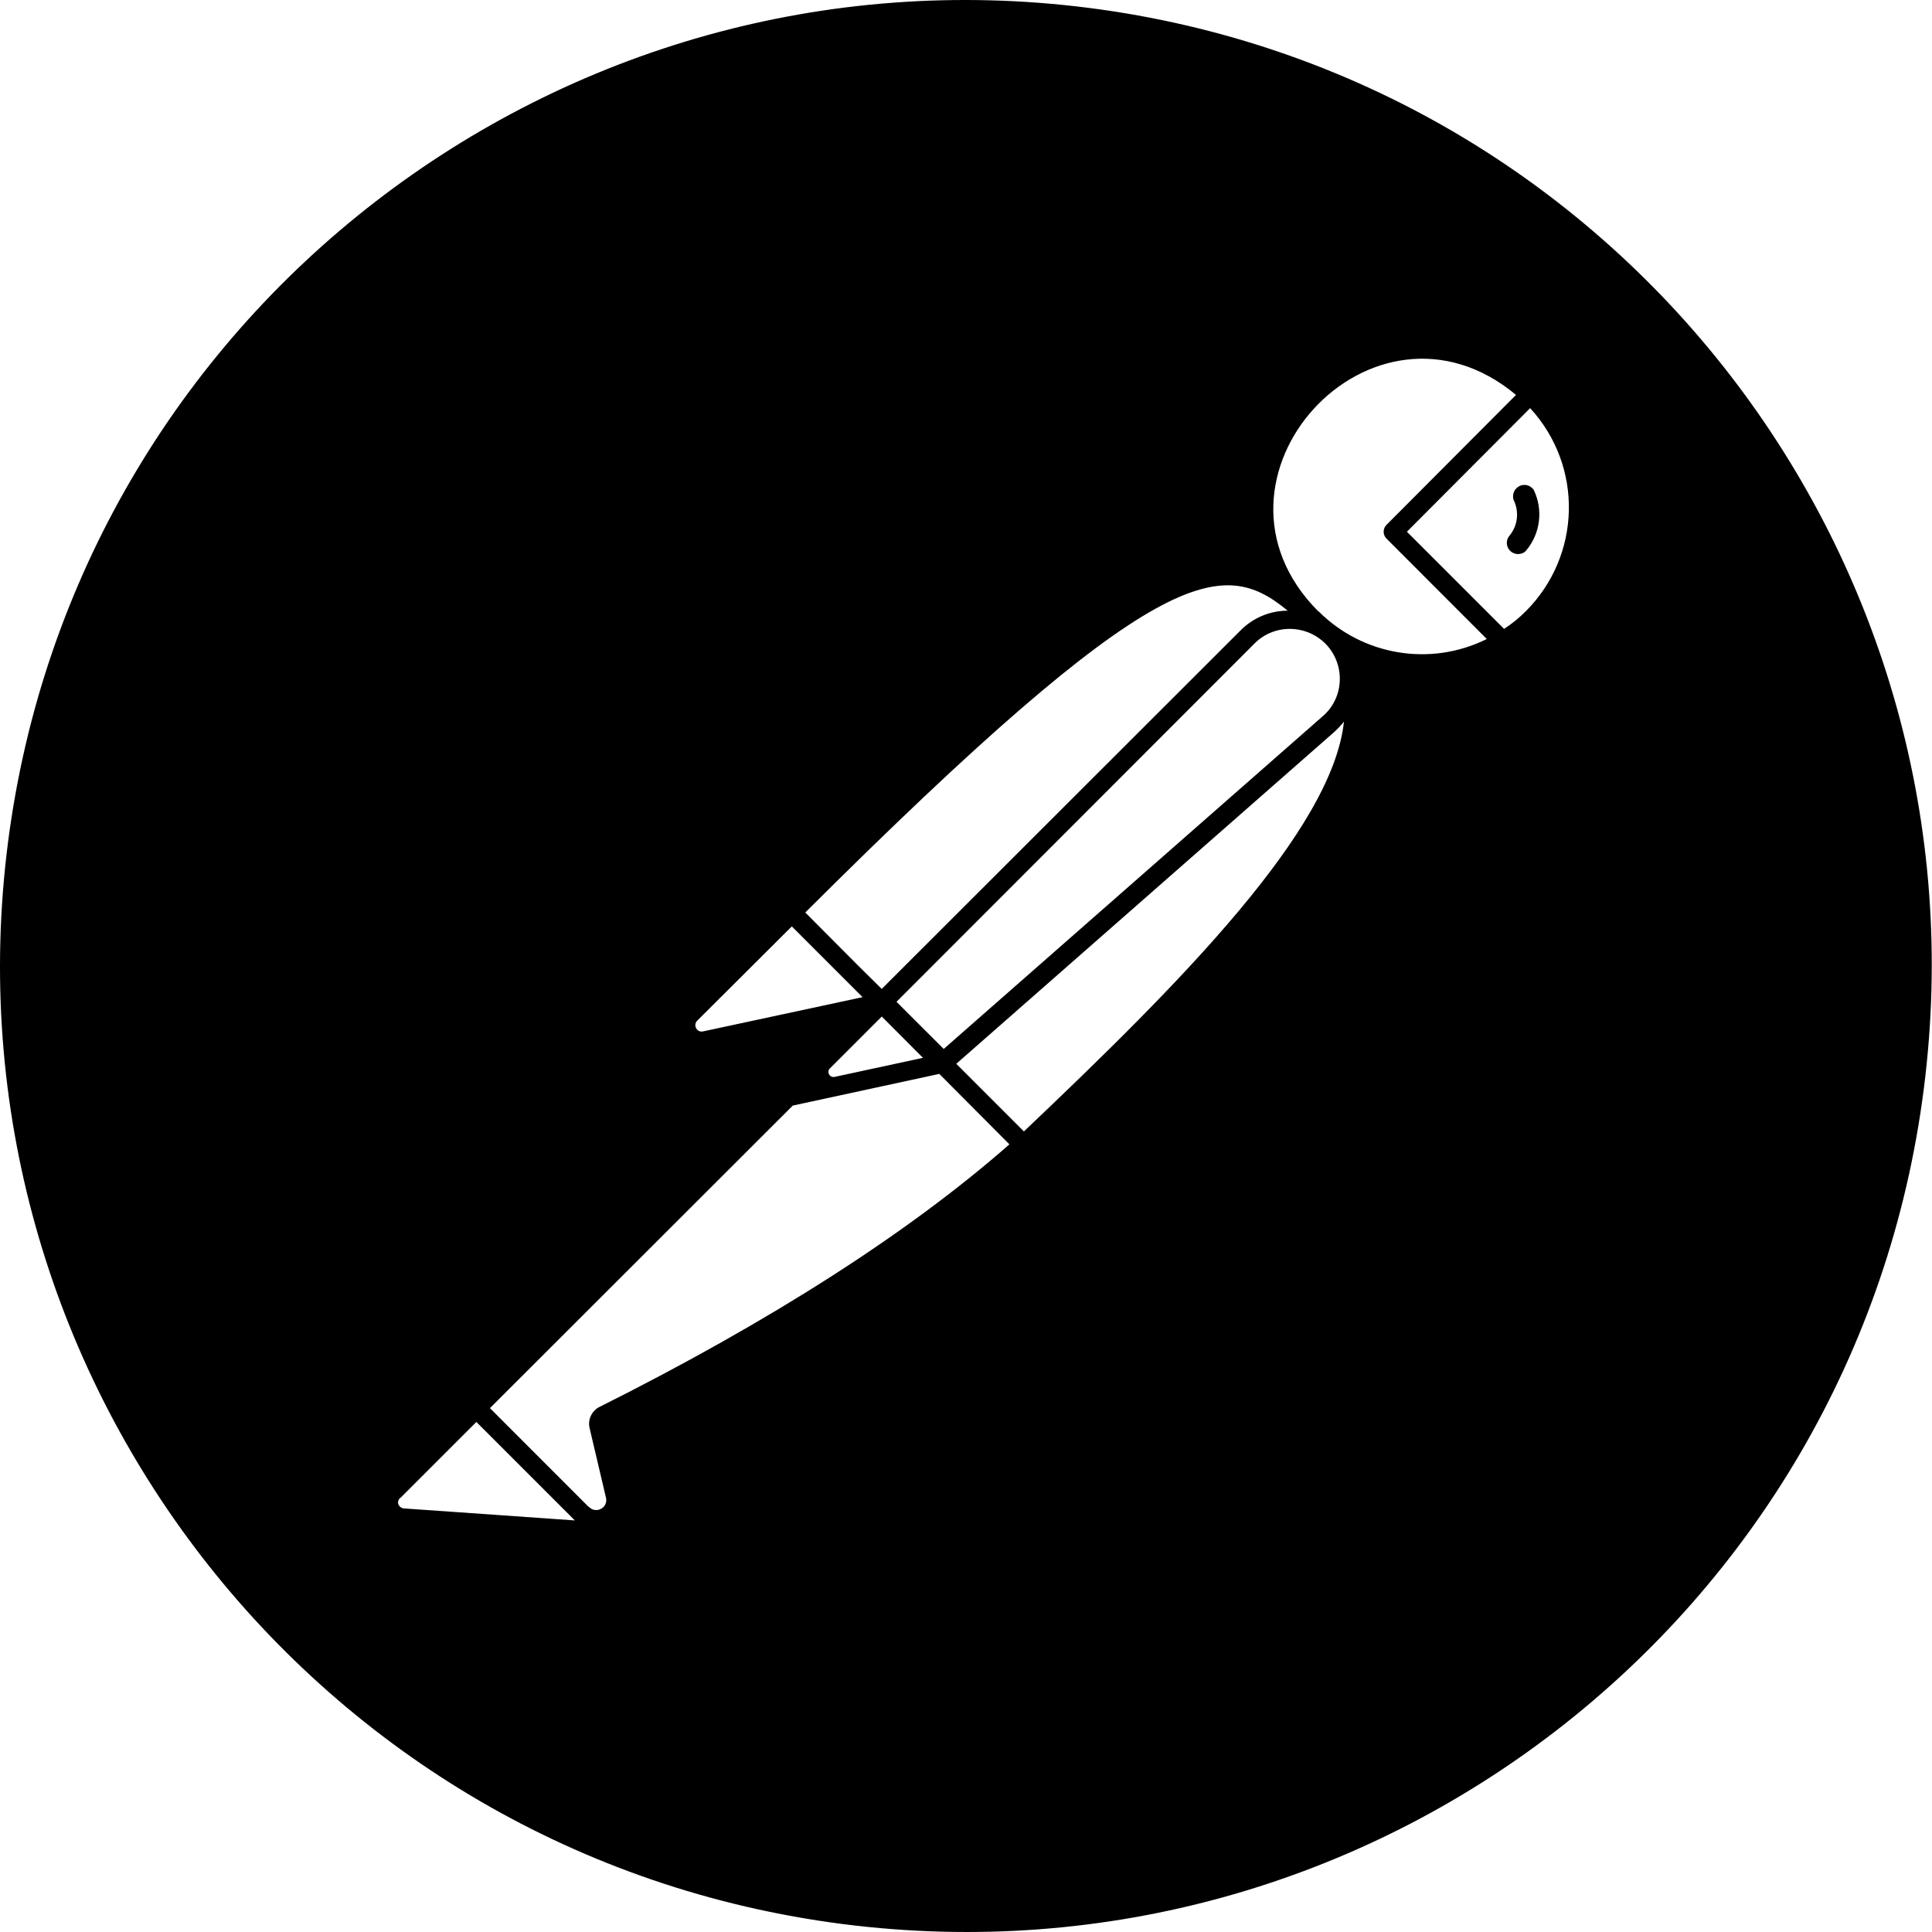
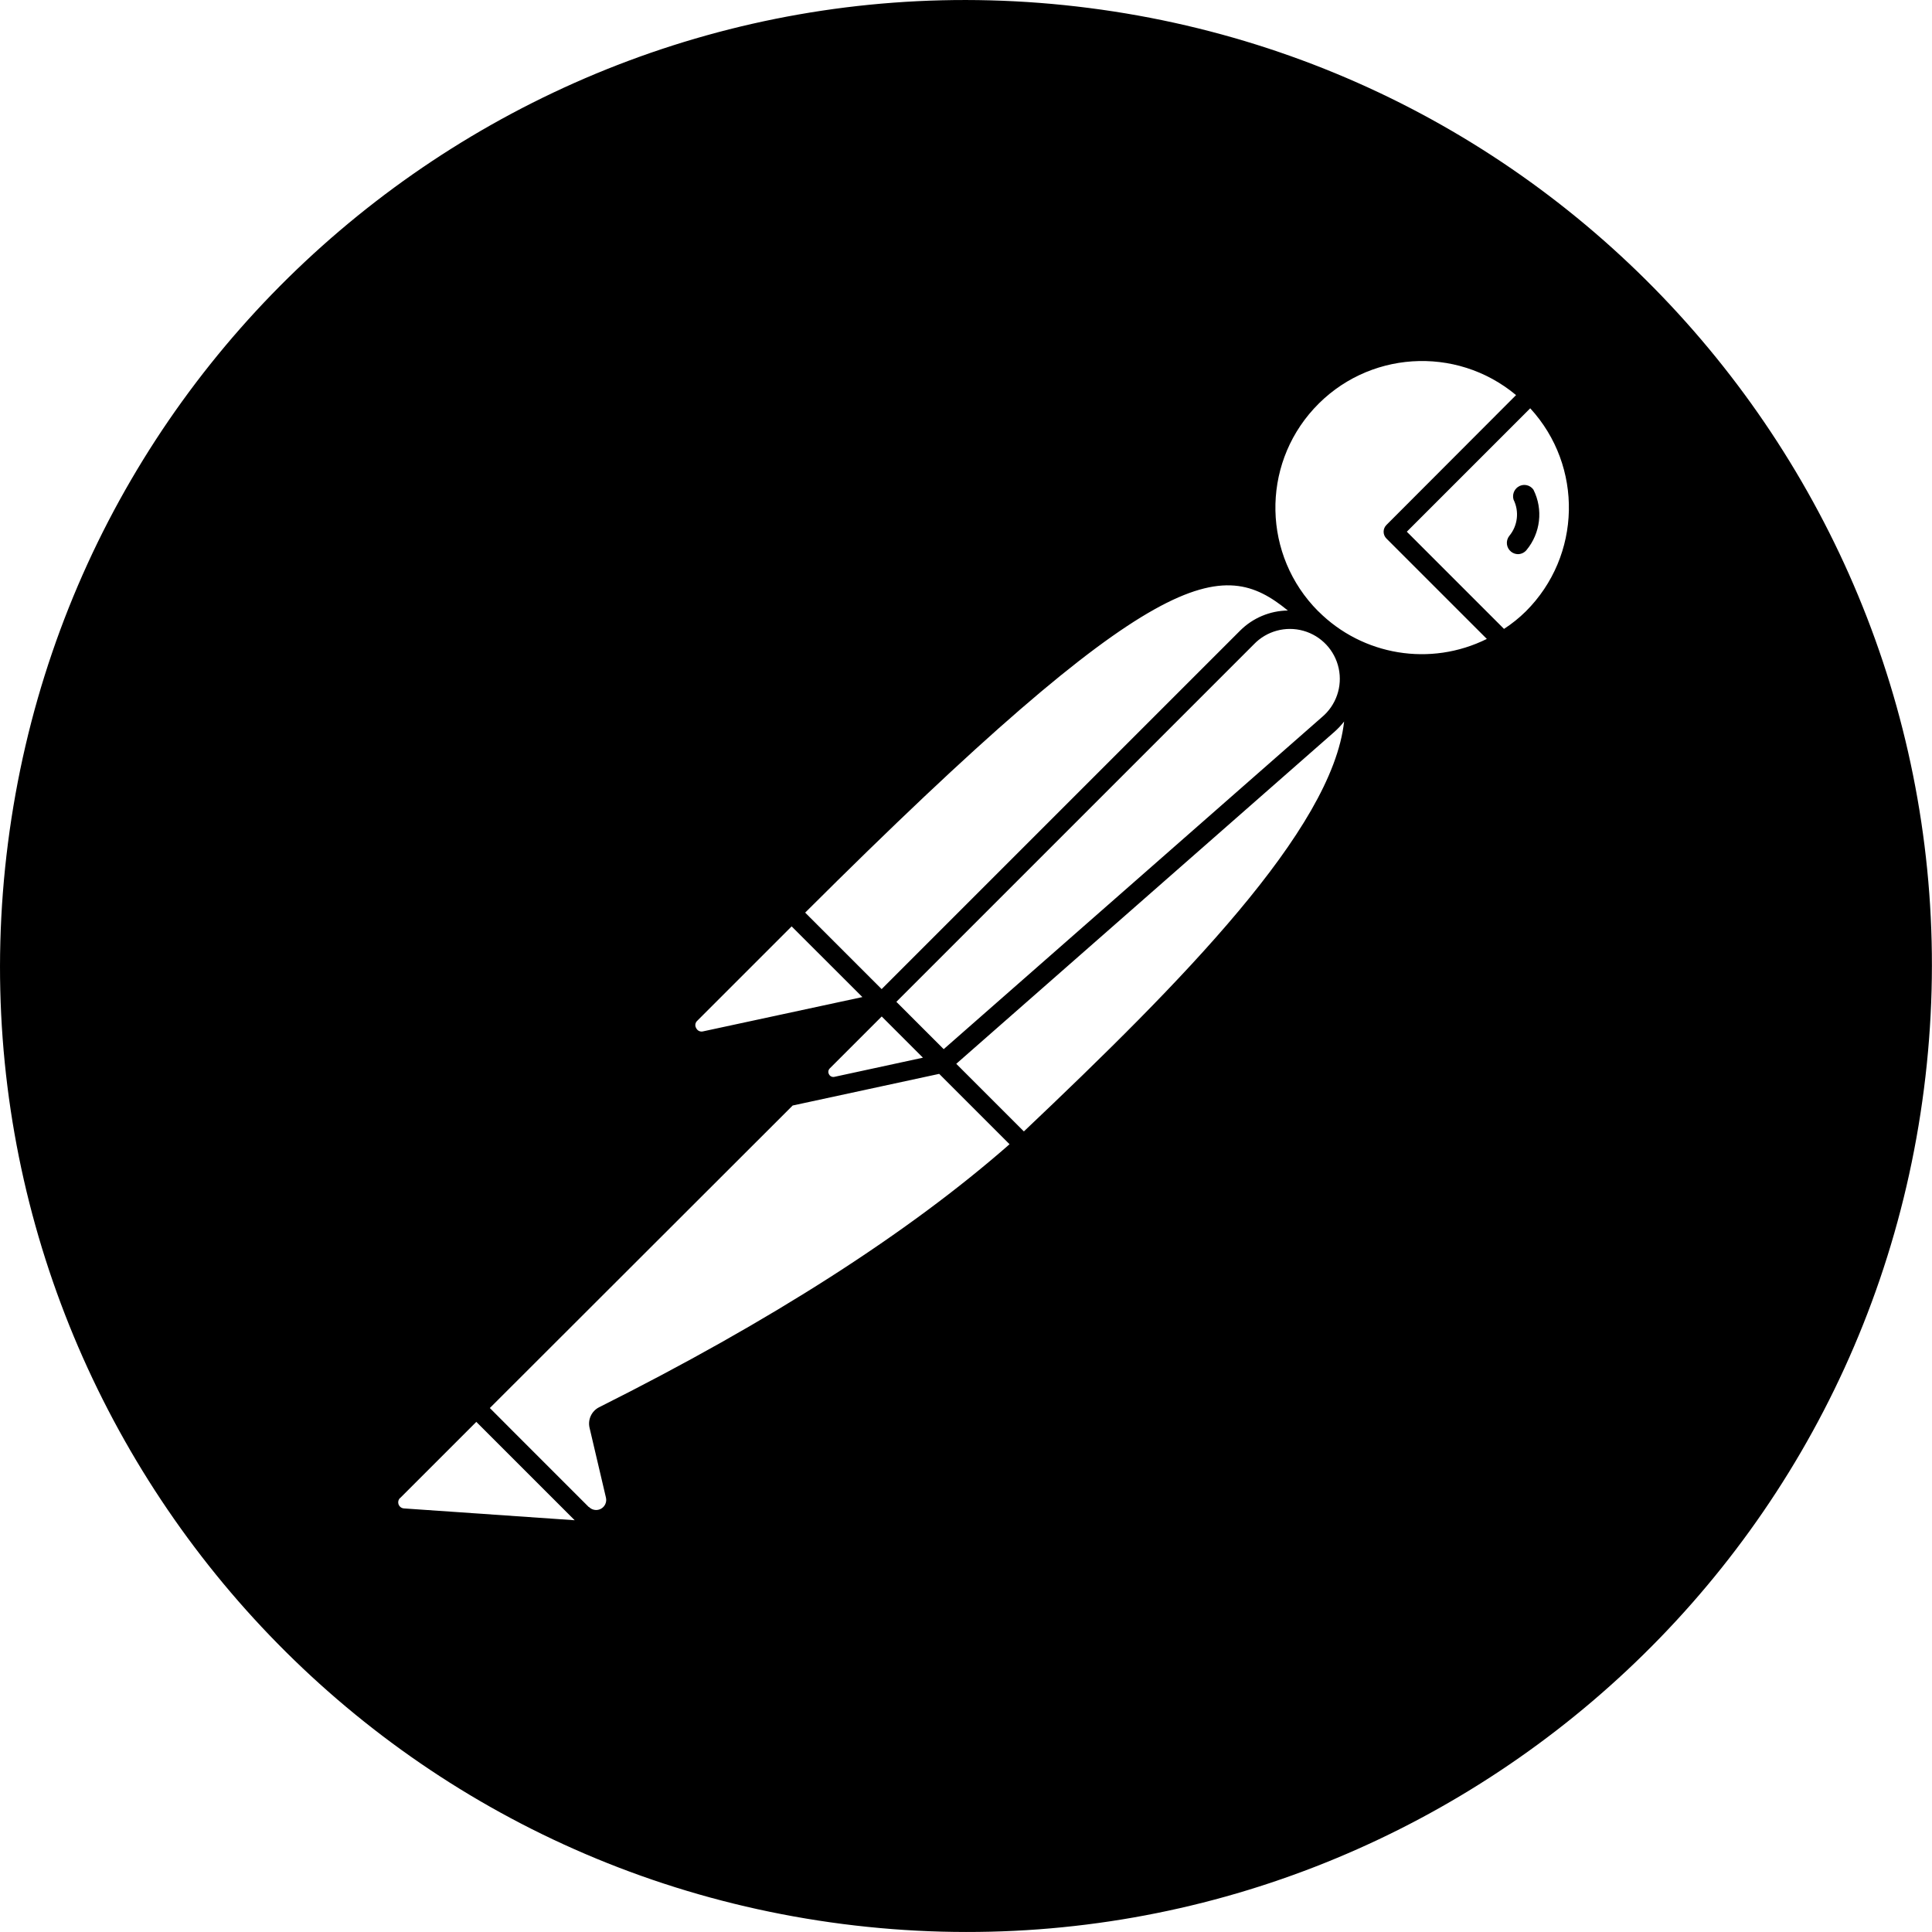
- <svg xmlns="http://www.w3.org/2000/svg" fill="#000000" width="800px" height="800px" viewBox="0 0 32 32">
-   <path d="M18.036 0.131c-8.765-1.12-16.781 5.067-17.905 13.833-1.12 8.765 5.067 16.781 13.833 17.905 8.765 1.12 16.781-5.067 17.9-13.833 1.125-8.765-5.061-16.781-13.828-17.905zM21.328 10.115c-0.297 0-0.579 0.12-0.787 0.333l-5.937 5.932-0.411-0.407-0.855-0.859c5.849-5.833 6.907-5.891 7.989-5zM14.849 16.593l5.916-5.921c0.328-0.344 0.875-0.339 1.204 0.005 0.323 0.349 0.291 0.896-0.073 1.197l-6.265 5.5zM15.287 17.521l-1.469 0.317c-0.031 0.005-0.072-0.011-0.088-0.047-0.016-0.032-0.011-0.068 0.016-0.095l0.859-0.859zM11.547 16.907l1.568-1.563 1.172 1.172-2.641 0.567c-0.047 0.011-0.093-0.009-0.115-0.052-0.025-0.041-0.015-0.093 0.016-0.124zM6.688 24.984c-0.057-0.005-0.1-0.057-0.095-0.109 0.005-0.025 0.016-0.047 0.032-0.063h0.005l1.26-1.26 1.631 1.631zM9.921 23.307c-0.124 0.068-0.187 0.209-0.156 0.344l0.271 1.152c0.043 0.167-0.161 0.28-0.281 0.156h-0.005l-1.635-1.636 5.016-5.011 2.427-0.525 1.161 1.167c-1.672 1.468-3.959 2.932-6.797 4.353zM16.959 18.74l-1.12-1.12 6.265-5.5c0.057-0.052 0.109-0.109 0.156-0.167-0.192 1.792-2.703 4.323-5.301 6.787zM21.839 10.125h-0.005c-2.183-2.193 0.901-5.563 3.276-3.584l-2.145 2.152c-0.063 0.061-0.063 0.167 0 0.228l1.661 1.663c-0.932 0.463-2.052 0.276-2.787-0.459zM25.271 10.125c-0.109 0.109-0.229 0.208-0.359 0.291l-1.609-1.609 2.041-2.047c0.885 0.964 0.849 2.443-0.073 3.365zM25.14 8.068c-0.067 0.047-0.093 0.129-0.072 0.208 0.099 0.197 0.072 0.432-0.068 0.599-0.068 0.084-0.052 0.199 0.031 0.265 0.032 0.021 0.068 0.037 0.109 0.037 0.057 0 0.111-0.021 0.141-0.063 0.235-0.281 0.281-0.677 0.12-1.005-0.063-0.083-0.177-0.104-0.261-0.041z" />
+ <svg xmlns="http://www.w3.org/2000/svg" role="img" viewBox="0 0 24 24">
+   <path d="M13.527.099C6.955-.744.942 3.9.099 10.473c-.843 6.572 3.8 12.584 10.373 13.428 6.573.843 12.587-3.801 13.428-10.374C24.744 6.955 20.101.943 13.527.099zm2.471 7.485a.855.855 0 0 0-.593.25l-4.453 4.453-.307-.307-.643-.643c4.389-4.376 5.18-4.418 5.996-3.753zm-4.863 4.861l4.44-4.44a.62.62 0 1 1 .847.903l-4.699 4.125-.588-.588zm.33.694l-1.1.238a.06.06 0 0 1-.067-.032.06.06 0 0 1 .01-.073l.645-.645.512.512zm-2.803-.459l1.172-1.172.879.878-1.979.426a.074.074 0 0 1-.085-.039.072.072 0 0 1 .013-.093zm-3.646 6.058a.076.076 0 0 1-.069-.083.077.077 0 0 1 .022-.046h.002l.946-.946 1.222 1.222-2.123-.147zm2.425-1.256a.228.228 0 0 0-.117.256l.203.865a.125.125 0 0 1-.211.117h-.003l-.934-.934-.294-.295 3.762-3.758 1.82-.393.874.874c-1.255 1.102-2.971 2.201-5.1 3.268zm5.279-3.428h-.002l-.839-.839 4.699-4.125a.952.952 0 0 0 .119-.127c-.148 1.345-2.029 3.245-3.977 5.091zm3.657-6.46l-.003-.002a1.822 1.822 0 0 1 2.459-2.684l-1.61 1.613a.119.119 0 0 0 0 .169l1.247 1.247a1.817 1.817 0 0 1-2.093-.343zm2.578 0a1.714 1.714 0 0 1-.271.218h-.001l-1.207-1.207 1.533-1.533c.661.72.637 1.832-.054 2.522zM18.855 6.05a.143.143 0 0 0-.053.157.416.416 0 0 1-.053.45.14.14 0 0 0 .023.197.141.141 0 0 0 .084.03.14.14 0 0 0 .106-.05.691.691 0 0 0 .087-.751.138.138 0 0 0-.194-.033z" />
</svg>
